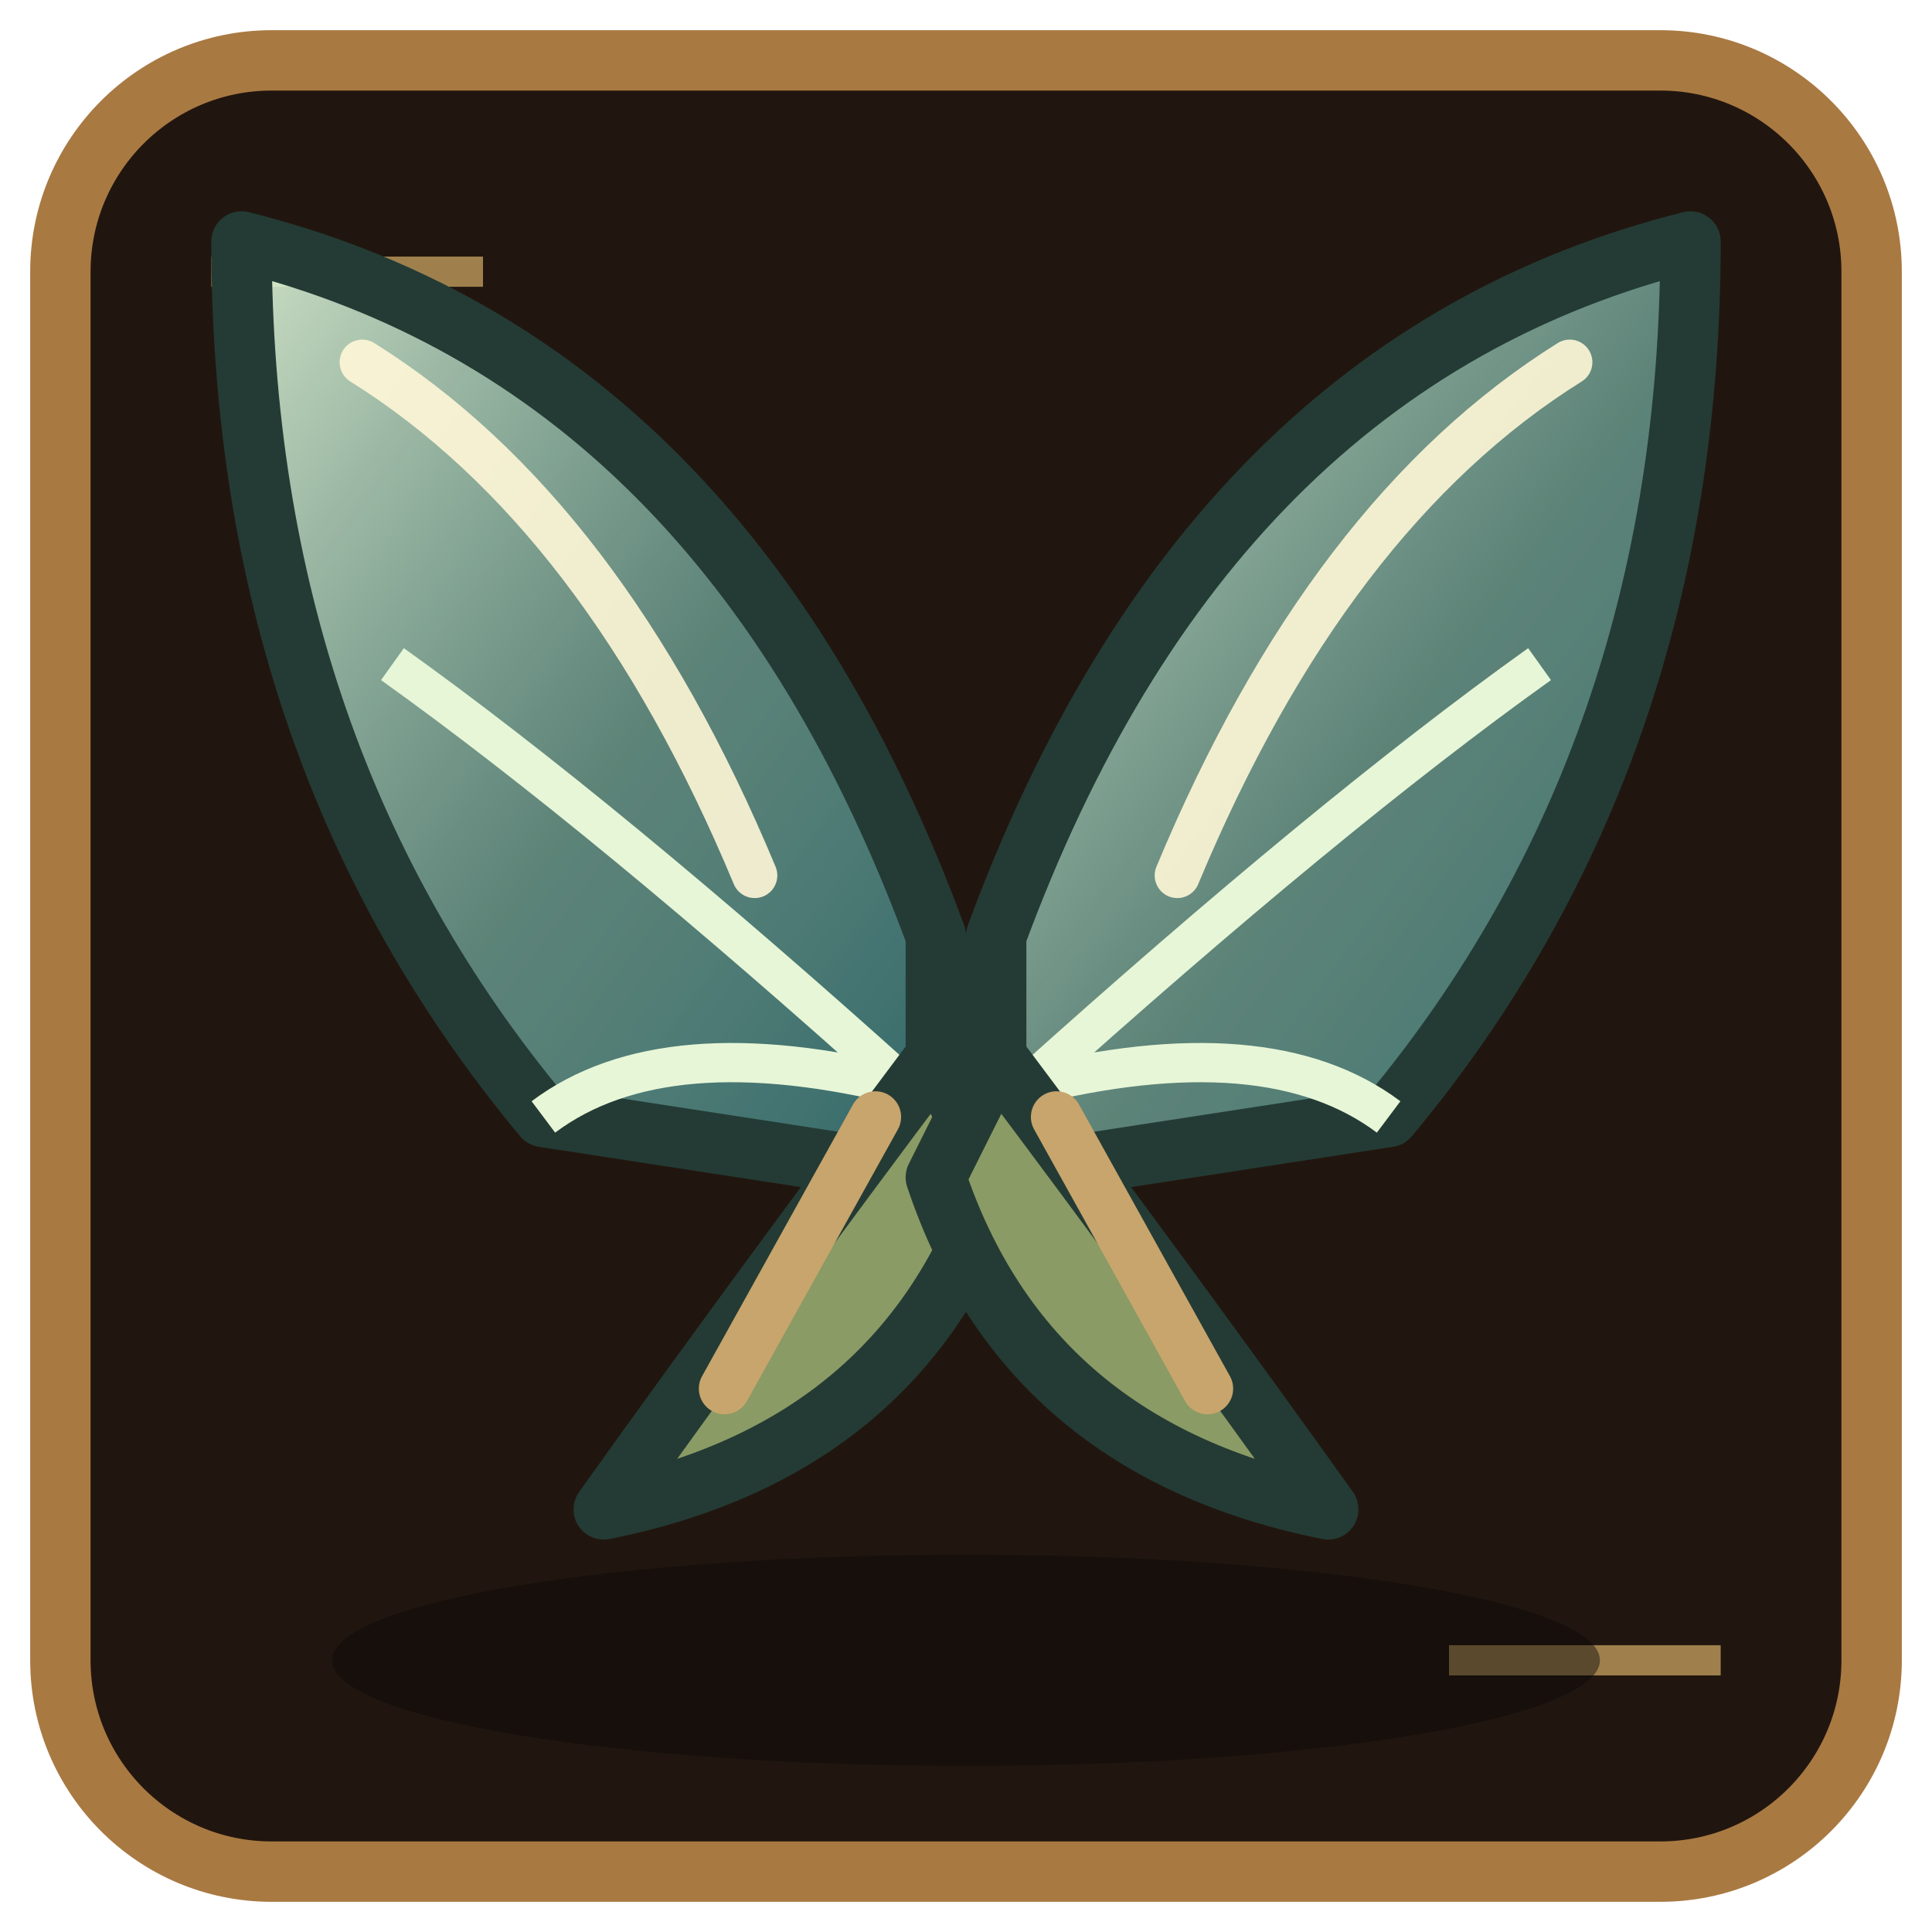
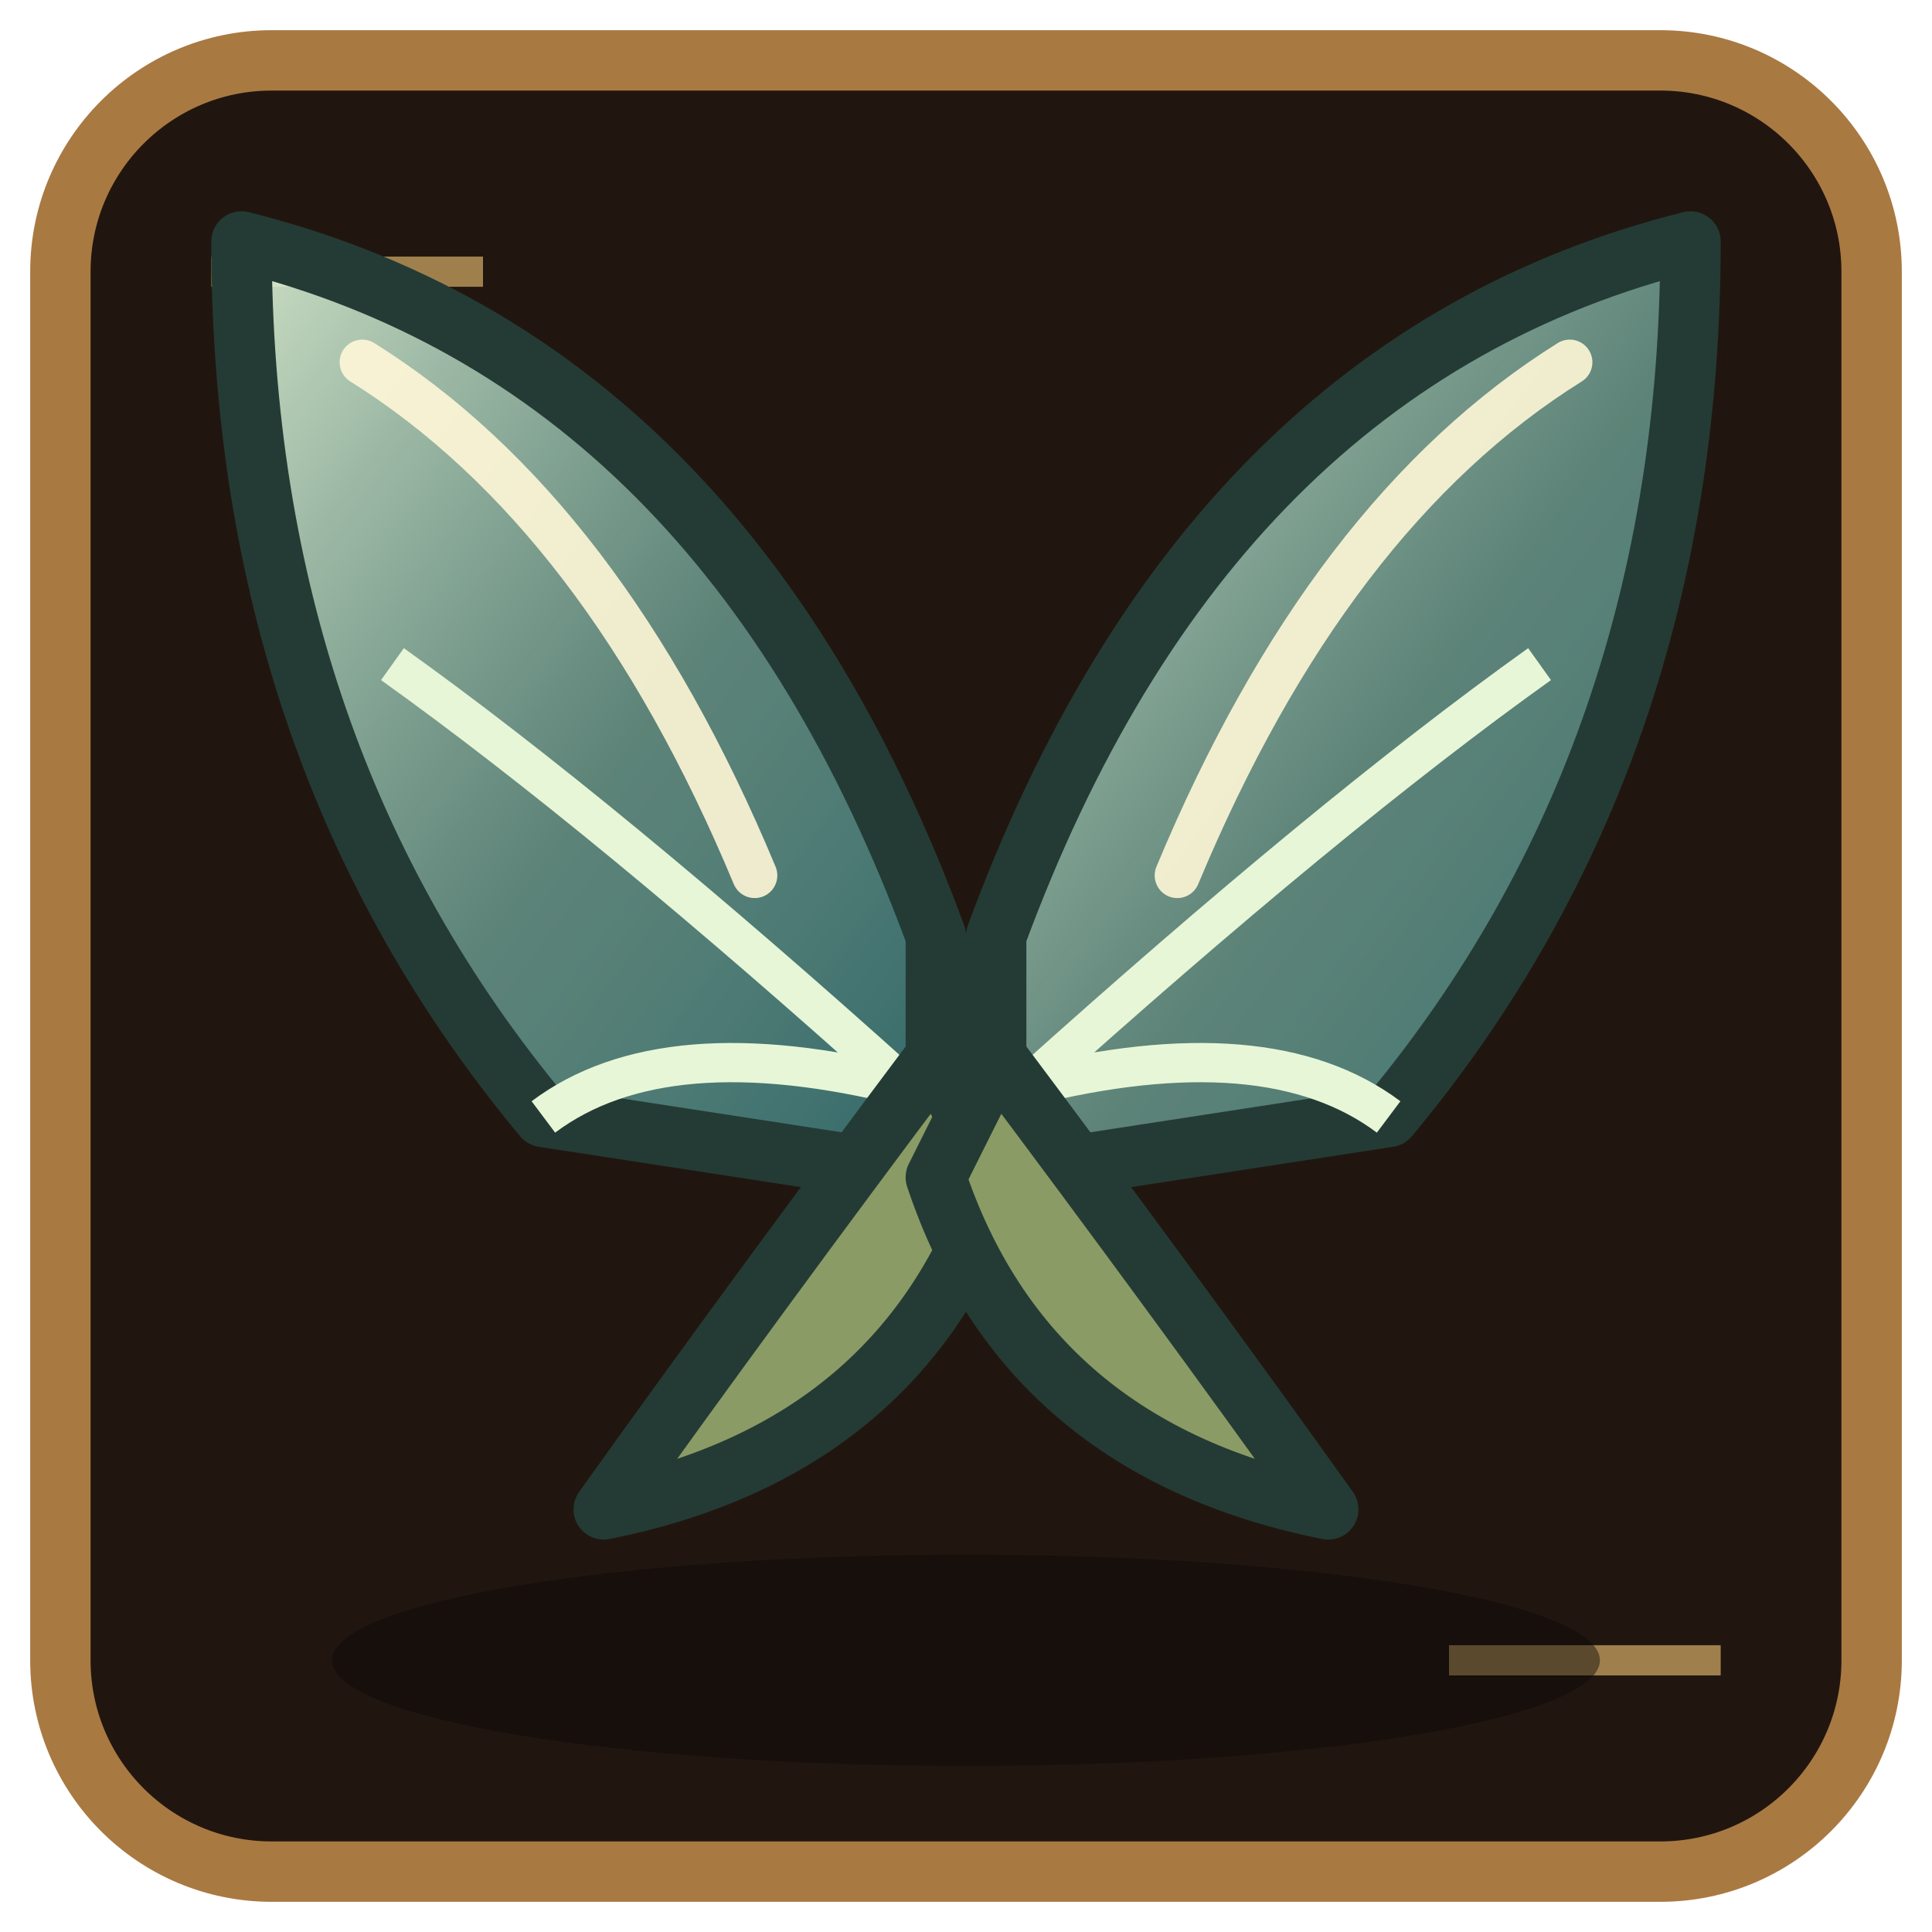
<svg xmlns="http://www.w3.org/2000/svg" viewBox="0 0 64 64" role="img" aria-label="Giant Mosquito Wings — Common">
  <rect x="2" y="2" width="60" height="60" rx="7" fill="#21160f" stroke="#a97942" stroke-width="2" />
  <path d="M7 9h9M48 55h9" stroke="#e2b86e" stroke-width="1" opacity=".65" />
  <defs>
    <linearGradient id="wing" x1="0" y1="0" x2="1" y2="1">
      <stop stop-color="#e1f6d9" stop-opacity=".9" />
      <stop offset=".55" stop-color="#7dbdb0" stop-opacity=".65" />
      <stop offset="1" stop-color="#326f72" stop-opacity=".9" />
    </linearGradient>
  </defs>
  <ellipse cx="32" cy="55" rx="21" ry="3.5" fill="#080706" opacity=".45" />
  <g stroke="#243b35" stroke-width="2" stroke-linejoin="round">
    <path d="M31 31Q24 12 8 8Q8 25 18 37L31 39Z" fill="url(#wing)" />
    <path d="M33 31Q40 12 56 8Q56 25 46 37L33 39Z" fill="url(#wing)" />
    <path d="M30 36Q20 27 13 22M30 36Q22 34 18 37M34 36Q44 27 51 22M34 36Q42 34 46 37" fill="none" stroke="#e7f6d7" stroke-width="1.3" />
    <path d="M31 35Q25 43 20 50Q30 48 33 39Z" fill="#8a9b65" />
    <path d="M33 35Q39 43 44 50Q34 48 31 39Z" fill="#8a9b65" />
  </g>
  <path d="M12 12Q20 17 25 29M52 12Q44 17 39 29" fill="none" stroke="#fff7d7" stroke-width="1.5" stroke-linecap="round" opacity=".9" />
-   <path d="M29 37l-5 9m11-9 5 9" stroke="#c8a56c" stroke-width="1.7" stroke-linecap="round" />
</svg>
